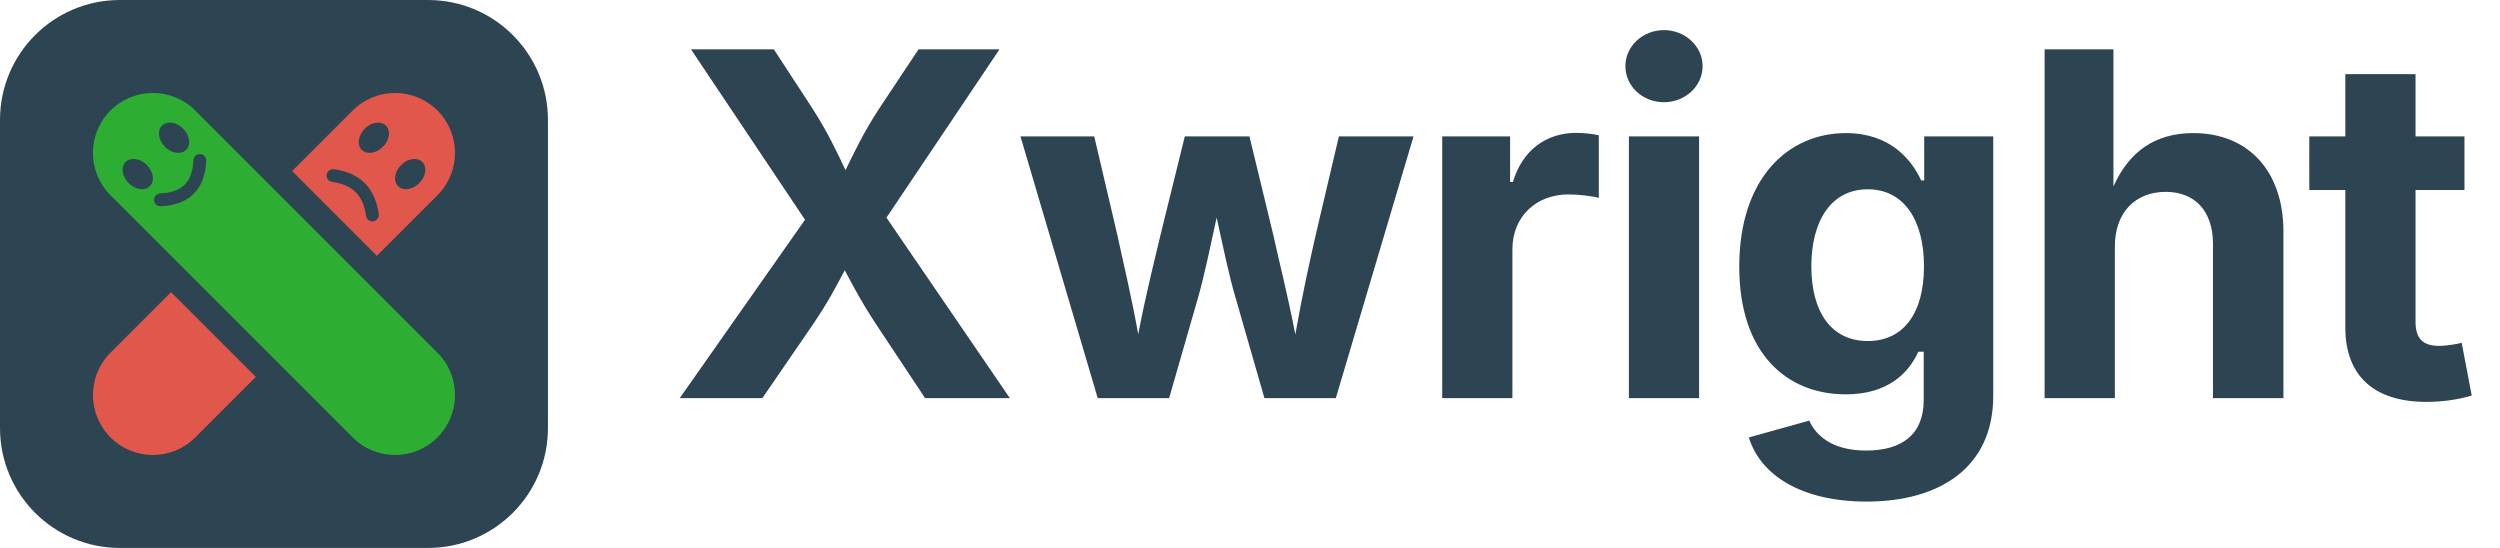
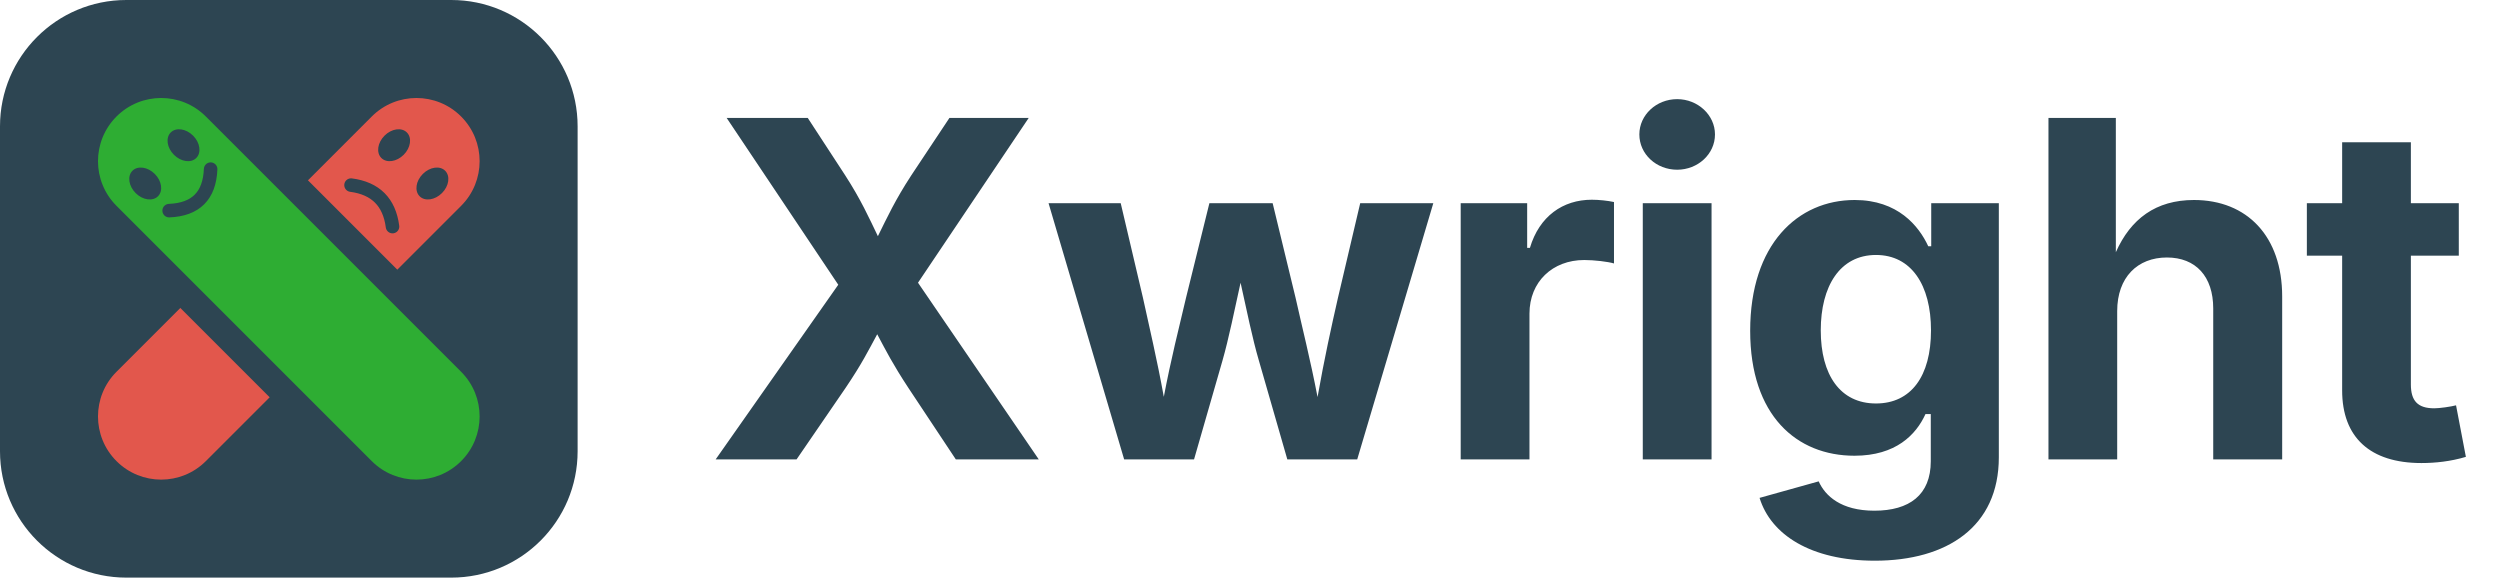
- <svg xmlns="http://www.w3.org/2000/svg" viewBox="0 0 584 128">
+ <svg xmlns="http://www.w3.org/2000/svg" viewBox="0 0 554 128">
  <rect width="128" height="128" rx="28" fill="#2D4552" />
  <g transform="rotate(45 64 64)">
    <rect x="50" y="10" width="28" height="108" rx="14" fill="#E2574C" />
    <ellipse cx="58" cy="25" rx="3" ry="4" fill="#2D4552" />
    <ellipse cx="70" cy="25" rx="3" ry="4" fill="#2D4552" />
    <path d="M57.5 38 Q64 33 70.5 38" fill="none" stroke="#2D4552" stroke-width="3" stroke-linecap="round" />
  </g>
  <g transform="rotate(-45 64 64)">
    <rect x="44" y="4" width="40" height="120" rx="20" fill="#2D4552" />
    <rect x="50" y="10" width="28" height="108" rx="14" fill="#2EAD33" />
    <ellipse cx="58" cy="25" rx="3" ry="4" fill="#2D4552" />
    <ellipse cx="70" cy="25" rx="3" ry="4" fill="#2D4552" />
    <path d="M57.5 33 Q64 39 70.5 33" fill="none" stroke="#2D4552" stroke-width="3" stroke-linecap="round" />
  </g>
-   <path fill="#2D4552" d="M158.79 93H178.09L189.8 75.94C193.68 70.2 195.21 67.08 197.34 63.14C199.48 67.13 201.01 70.2 204.78 75.94L216.1 93H235.9L207.08 50.84L233.49 11.52H214.57L205.49 25.19C201.66 31.04 199.7 35.3 197.51 39.73C195.38 35.3 193.46 31.04 189.69 25.19L180.77 11.52H161.41L188.05 51.33ZM256.43 93H273.11L279.89 69.43C281.37 64.29 282.79 57.29 284.21 50.84C285.63 57.23 287.05 64.23 288.59 69.43L295.37 93H312.05L330.2 31.86H312.76L307.45 54.45C305.87 61.39 304.17 69.1 302.59 78.12C300.84 69.05 298.87 61.34 297.34 54.45L291.87 31.86H276.77L271.2 54.45C269.55 61.39 267.59 69.16 265.89 78.07C264.25 68.99 262.39 61.28 260.91 54.45L255.61 31.86H238.38ZM336.9 93H353.3V58.22C353.3 50.62 358.83 45.42 366.38 45.42C368.78 45.42 372.01 45.8 373.48 46.24V31.59C372.01 31.26 369.88 31.04 368.18 31.04C361.29 31.04 355.66 34.98 353.41 42.52H352.76V31.86H336.9ZM380.51 93H396.91V31.86H380.51ZM388.71 23.88C393.63 23.88 397.73 20.16 397.73 15.45C397.73 10.8 393.63 7.03 388.71 7.03C383.73 7.03 379.69 10.8 379.69 15.45C379.69 20.16 383.73 23.88 388.71 23.88ZM436.04 117.17C453.27 117.17 465.62 109.08 465.62 92.51V31.86H449.49V42.14H448.78C446.54 37.27 441.51 31.09 431.23 31.09C417.66 31.09 406.29 41.65 406.29 62.32C406.29 82.55 417.39 92.12 431.17 92.12C441.07 92.12 445.88 87.09 448.12 82.17H449.38V93.44C449.38 101.48 444.3 105.25 435.93 105.25C427.95 105.25 424.17 101.7 422.64 98.25L408.53 102.19C411.21 110.94 420.73 117.17 436.04 117.17ZM436.31 79.66C427.78 79.66 423.13 72.88 423.13 62.21C423.13 51.71 427.67 44.22 436.31 44.22C444.73 44.22 449.44 51.38 449.44 62.21C449.44 73.15 444.68 79.66 436.31 79.66ZM494.03 57.62C494.03 49.52 498.9 44.82 505.9 44.82C512.79 44.82 516.95 49.36 516.95 56.96V93H533.41V54.12C533.41 39.79 525.04 31.09 512.35 31.09C503.27 31.09 497.26 35.58 493.7 43.56V11.52H477.62V93H494.03ZM575.7 31.86H564.27V17.31H547.87V31.86H539.45V44.38H547.87V76.54C547.87 87.75 554.54 93.88 566.79 93.88C570.07 93.88 573.73 93.49 577.4 92.4L575.05 80.09C573.84 80.42 571.11 80.8 569.85 80.8C565.86 80.8 564.27 79 564.27 75.12V44.38H575.7Z" />
+   <path fill="#2D4552" d="M158.59 101.8H176.52L187.38 85.96C190.99 80.62 192.41 77.73 194.39 74.07C196.37 77.78 197.79 80.62 201.3 85.96L211.81 101.8H230.19L203.43 62.65L227.96 26.14H210.39L201.96 38.83C198.4 44.26 196.57 48.23 194.54 52.34C192.56 48.23 190.79 44.26 187.28 38.83L179 26.14H161.03L185.76 63.1ZM249.11 101.8H264.6L270.9 79.91C272.27 75.14 273.59 68.64 274.91 62.65C276.23 68.59 277.55 75.09 278.97 79.91L285.27 101.8H300.76L317.62 45.03H301.42L296.49 66C295.02 72.45 293.45 79.61 291.97 87.99C290.35 79.56 288.52 72.4 287.1 66L282.02 45.03H268L262.82 66C261.3 72.45 259.47 79.66 257.9 87.94C256.38 79.51 254.65 72.35 253.28 66L248.35 45.03H232.36ZM323.69 101.8H338.93V69.5C338.93 62.44 344.05 57.62 351.06 57.62C353.3 57.62 356.29 57.98 357.66 58.38V44.77C356.29 44.47 354.31 44.26 352.74 44.26C346.34 44.26 341.11 47.92 339.03 54.93H338.42V45.03H323.69ZM364.04 101.8H379.28V45.03H364.04ZM371.66 37.61C376.23 37.61 380.04 34.16 380.04 29.79C380.04 25.48 376.23 21.97 371.66 21.97C367.04 21.97 363.28 25.48 363.28 29.79C363.28 34.16 367.04 37.61 371.66 37.61ZM415.46 124.25C431.46 124.25 442.94 116.73 442.94 101.34V45.03H427.96V54.57H427.3C425.21 50.05 420.54 44.32 411 44.32C398.4 44.32 387.84 54.12 387.84 73.31C387.84 92.1 398.15 100.99 410.95 100.99C420.14 100.99 424.61 96.32 426.69 91.75H427.86V102.21C427.86 109.67 423.13 113.17 415.36 113.17C407.95 113.17 404.45 109.87 403.02 106.67L389.92 110.33C392.41 118.46 401.25 124.25 415.46 124.25ZM415.72 89.41C407.8 89.41 403.48 83.11 403.48 73.21C403.48 63.46 407.7 56.5 415.72 56.5C423.54 56.5 427.91 63.16 427.91 73.21C427.91 83.37 423.49 89.41 415.72 89.41ZM469.17 68.94C469.17 61.43 473.69 57.06 480.19 57.06C486.59 57.06 490.45 61.28 490.45 68.34V101.8H505.73V65.69C505.73 52.39 497.96 44.32 486.18 44.32C477.75 44.32 472.17 48.48 468.87 55.89V26.14H453.94V101.8H469.17ZM544.87 45.03H534.25V31.52H519.02V45.03H511.2V56.66H519.02V86.51C519.02 96.92 525.21 102.61 536.59 102.61C539.64 102.61 543.04 102.26 546.44 101.24L544.26 89.82C543.14 90.12 540.6 90.48 539.43 90.48C535.73 90.48 534.25 88.8 534.25 85.19V56.66H544.87Z" />
</svg>
